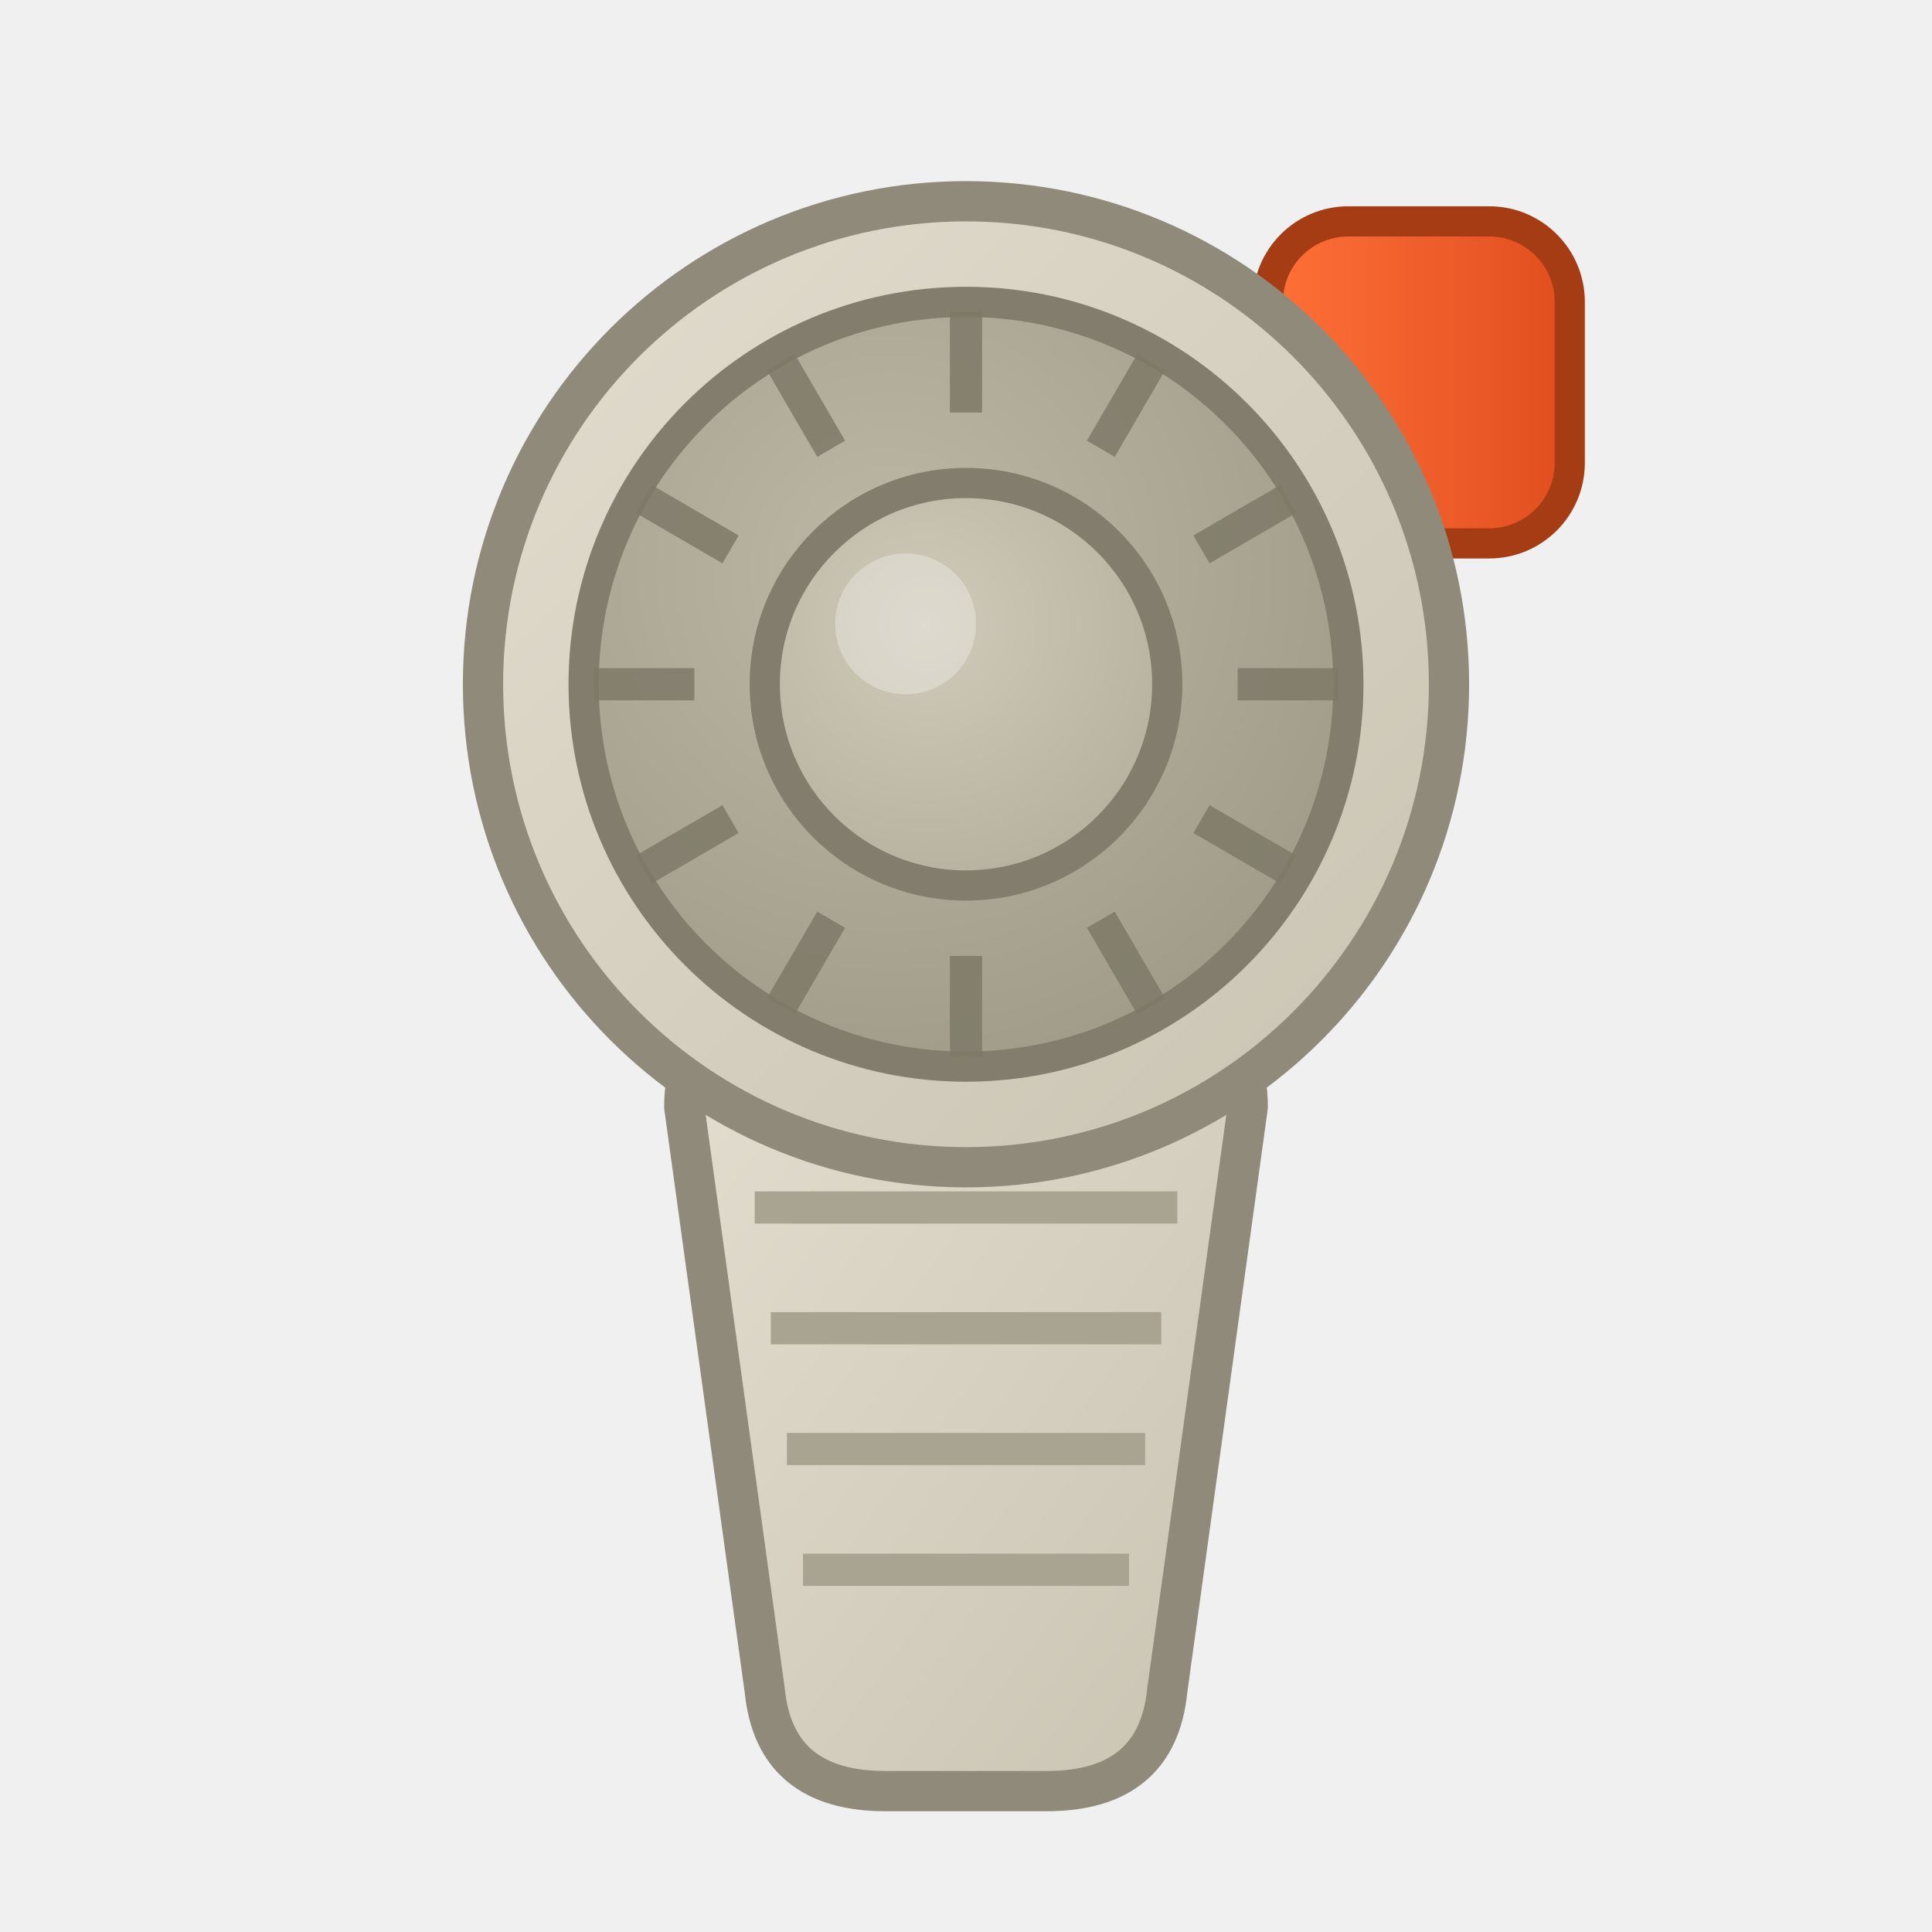
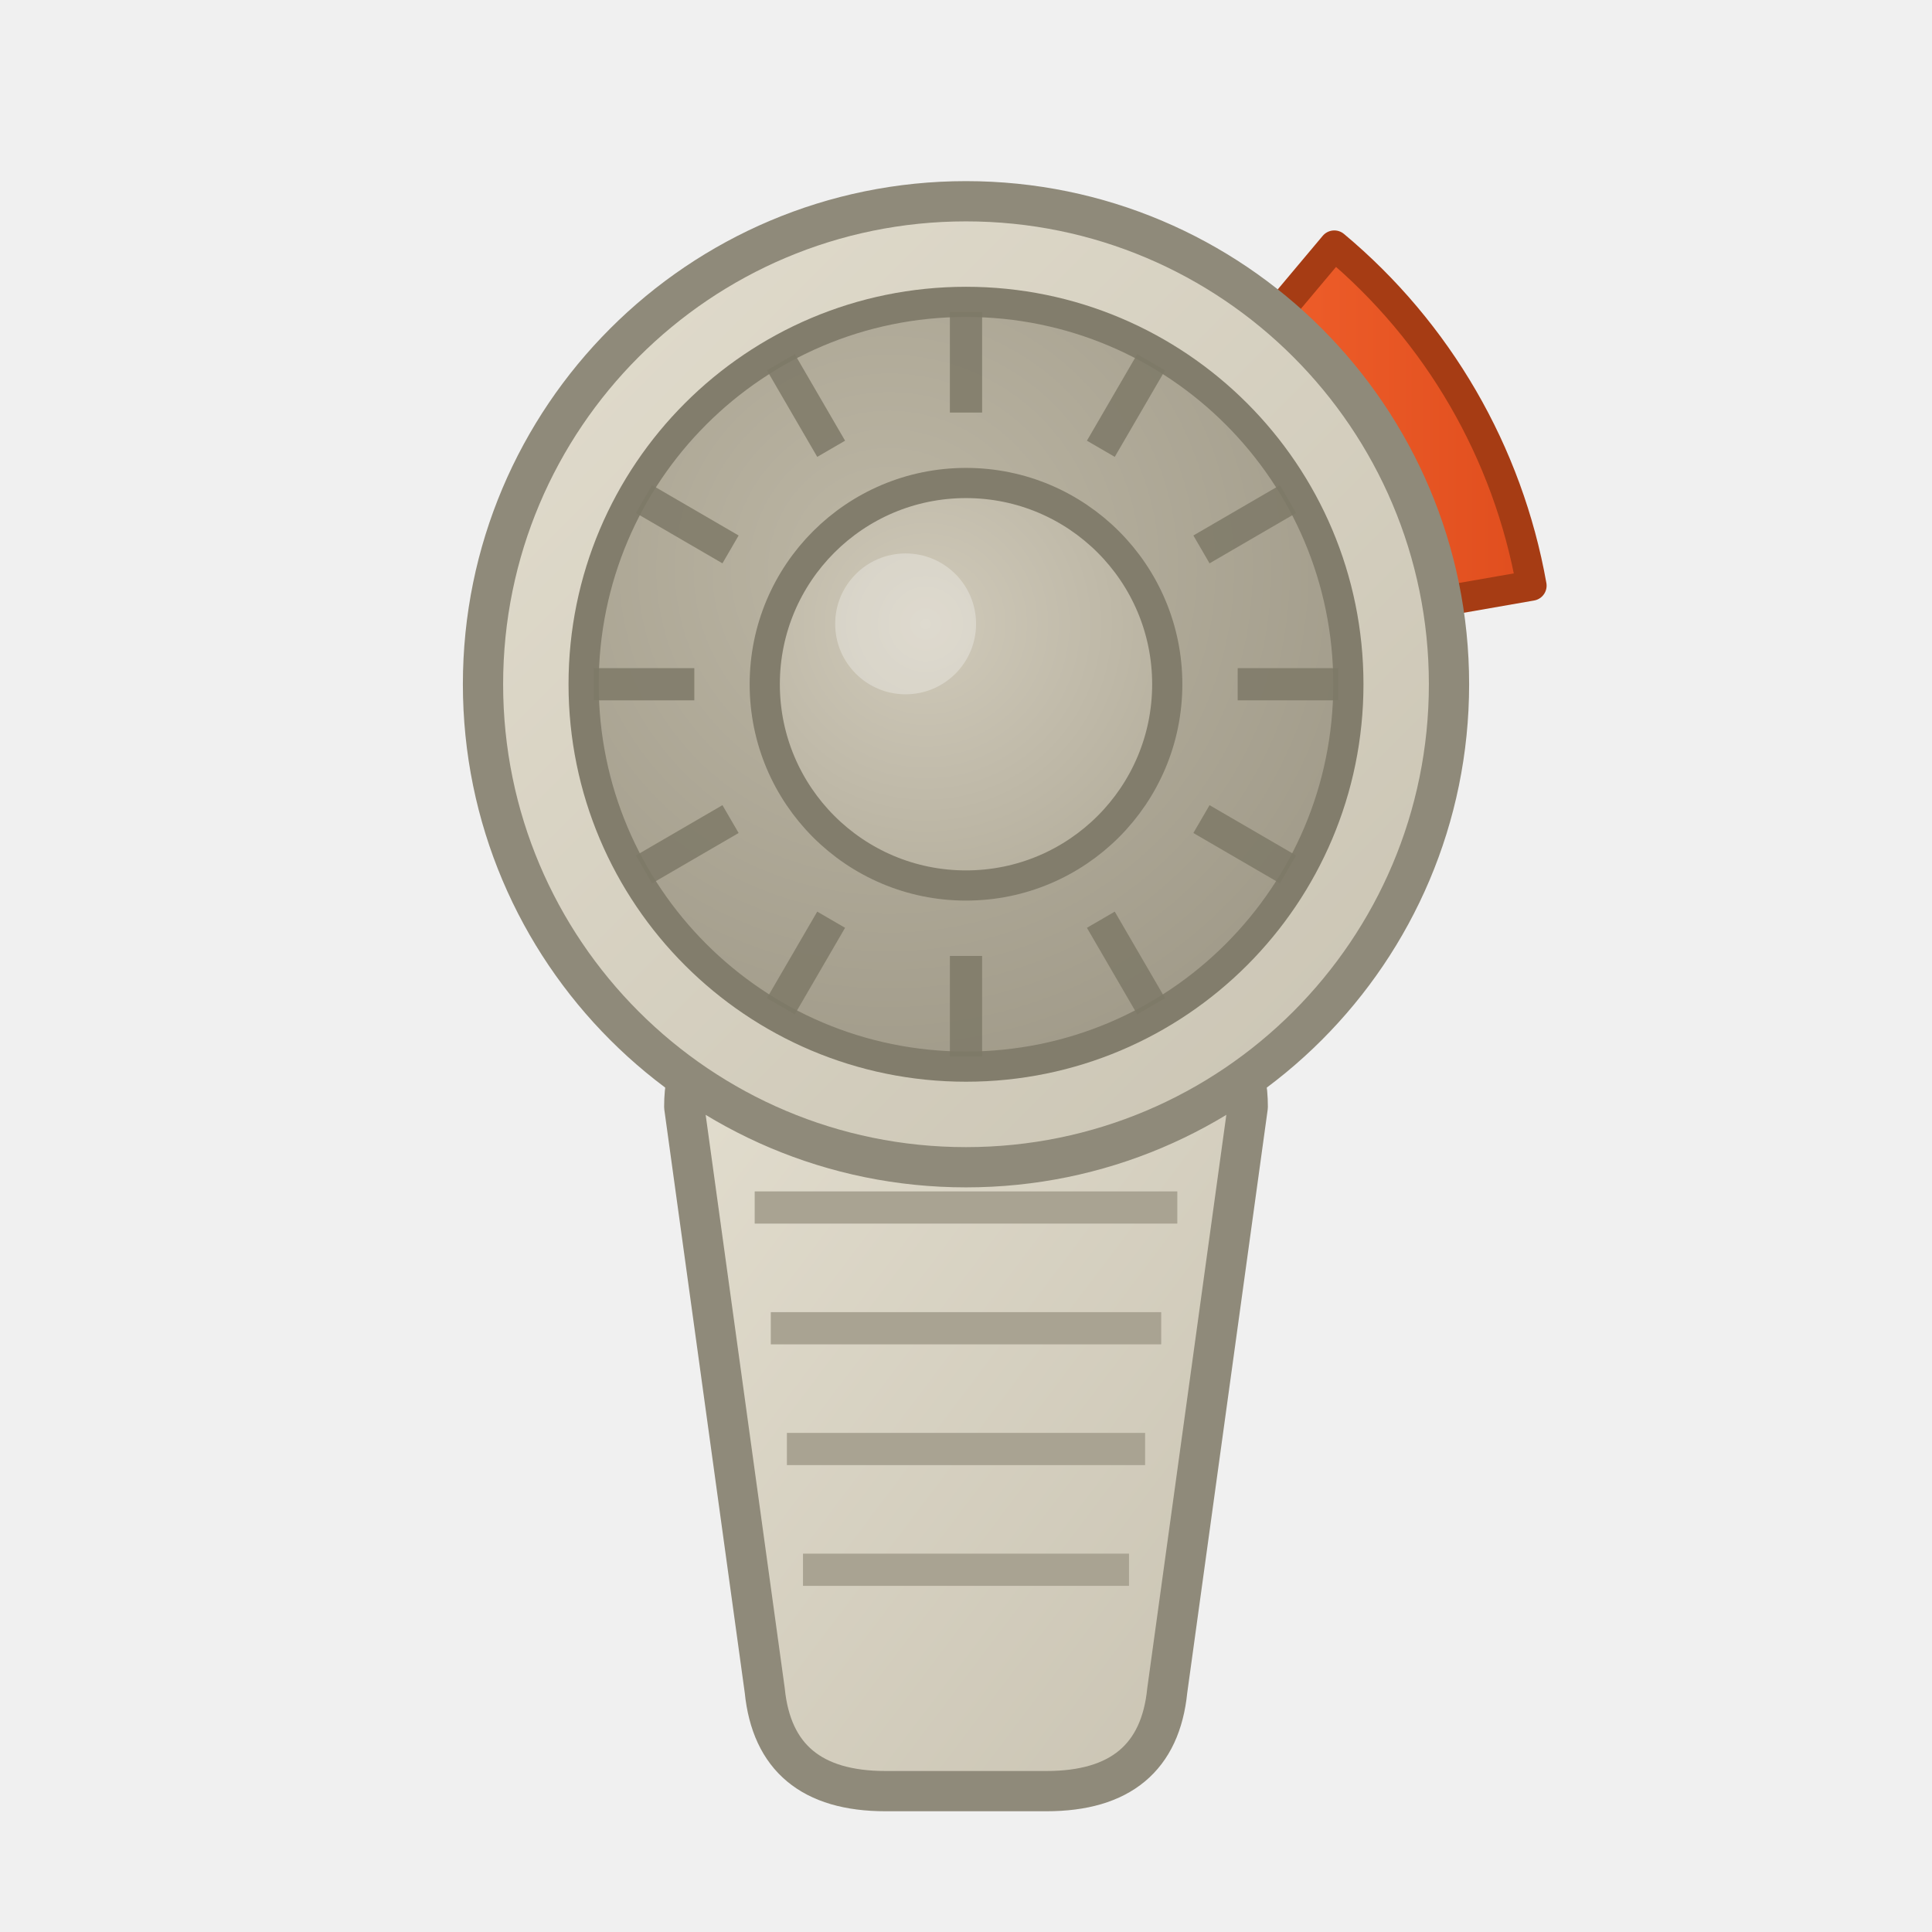
<svg xmlns="http://www.w3.org/2000/svg" viewBox="0 0 96 96" width="96" height="96">
  <defs>
    <linearGradient id="pBody" x1="0" y1="0" x2="1" y2="1">
      <stop offset="0" stop-color="#E2DDCE" />
      <stop offset="1" stop-color="#C9C3B2" />
    </linearGradient>
    <radialGradient id="pDial" cx="0.4" cy="0.35" r="0.85">
      <stop offset="0" stop-color="#BDB7A5" />
      <stop offset="1" stop-color="#9A9483" />
    </radialGradient>
    <radialGradient id="pCap" cx="0.4" cy="0.35" r="0.9">
      <stop offset="0" stop-color="#D0CABA" />
      <stop offset="1" stop-color="#AEA896" />
    </radialGradient>
    <linearGradient id="pBtn" x1="0" y1="0" x2="1" y2="0">
      <stop offset="0" stop-color="#FF7038" />
      <stop offset="1" stop-color="#E04E1E" />
    </linearGradient>
  </defs>
-   <rect x="63" y="11" width="15" height="16" rx="4" fill="url(#pBtn)" stroke="#A63C14" stroke-width="1.5" />
+   <path d="M 48,34 L 66.3,12.2 A 28.5 28.5 0 0 1 76.1,29.1 Z" fill="url(#pBtn)" stroke="#A63C14" stroke-width="1.5" stroke-linejoin="round" />
  <path d="M 36,52 L 60,52 Q 62,52 62,55 L 58,84 Q 57.5,89 52,89 L 44,89 Q 38.5,89 38,84 L 34,55 Q 34,52 36,52 Z" fill="url(#pBody)" stroke="#8F8A7A" stroke-width="2" stroke-linejoin="round" />
  <line x1="37.5" y1="60" x2="58.5" y2="60" stroke="#A9A392" stroke-width="1.6" />
  <line x1="38.3" y1="66" x2="57.7" y2="66" stroke="#A9A392" stroke-width="1.6" />
  <line x1="39.1" y1="72" x2="56.9" y2="72" stroke="#A9A392" stroke-width="1.6" />
  <line x1="39.9" y1="78" x2="56.1" y2="78" stroke="#A9A392" stroke-width="1.6" />
  <circle cx="48" cy="34" r="24" fill="url(#pBody)" stroke="#8F8A7A" stroke-width="2" />
  <circle cx="48" cy="34" r="19" fill="url(#pDial)" stroke="#827D6C" stroke-width="1.5" />
  <g stroke="#7E7967" stroke-width="1.6" opacity="0.85">
    <line x1="48" y1="15.5" x2="48" y2="20.5" />
    <line x1="57.2" y1="18" x2="54.7" y2="22.3" />
    <line x1="64" y1="24.8" x2="59.7" y2="27.3" />
    <line x1="66.5" y1="34" x2="61.5" y2="34" />
    <line x1="64" y1="43.2" x2="59.7" y2="40.7" />
    <line x1="57.2" y1="50" x2="54.7" y2="45.7" />
    <line x1="48" y1="52.5" x2="48" y2="47.5" />
    <line x1="38.8" y1="50" x2="41.3" y2="45.7" />
    <line x1="32" y1="43.2" x2="36.3" y2="40.7" />
    <line x1="29.5" y1="34" x2="34.5" y2="34" />
    <line x1="32" y1="24.8" x2="36.3" y2="27.3" />
    <line x1="38.8" y1="18" x2="41.3" y2="22.3" />
  </g>
  <circle cx="48" cy="34" r="10" fill="url(#pCap)" stroke="#827D6C" stroke-width="1.5" />
  <circle cx="45" cy="31" r="3.5" fill="#FFFFFF" opacity="0.3" />
</svg>
